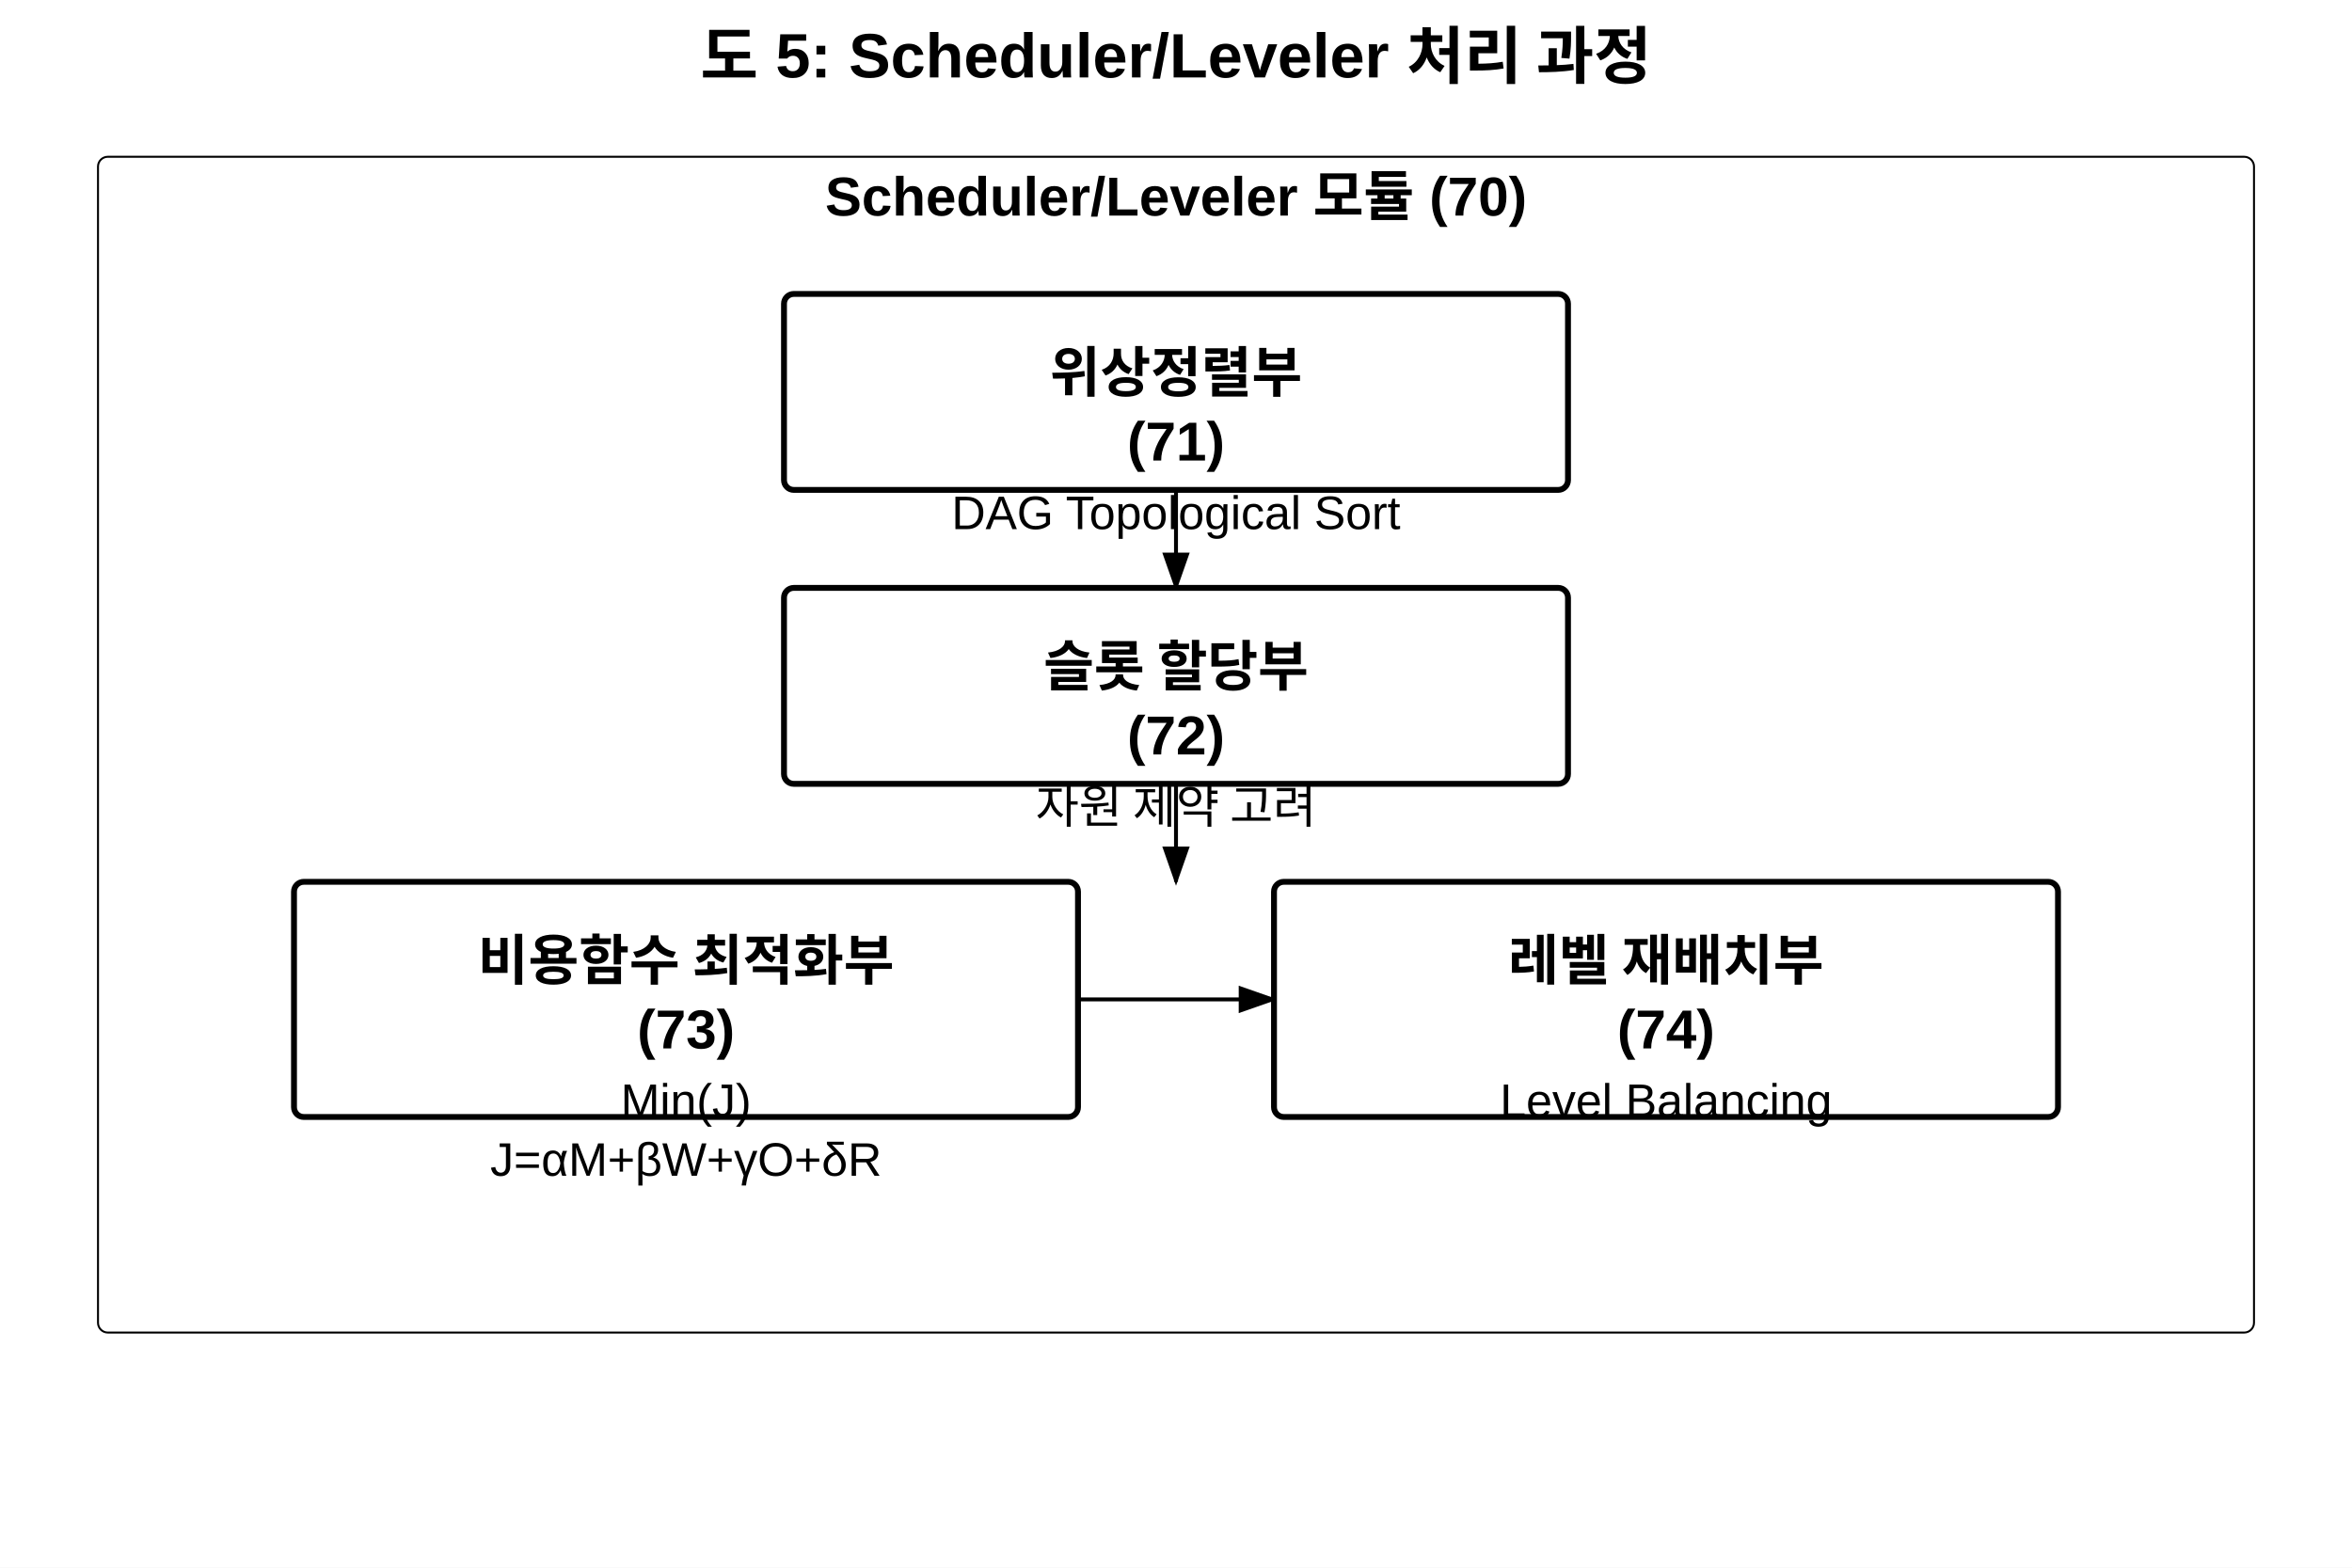
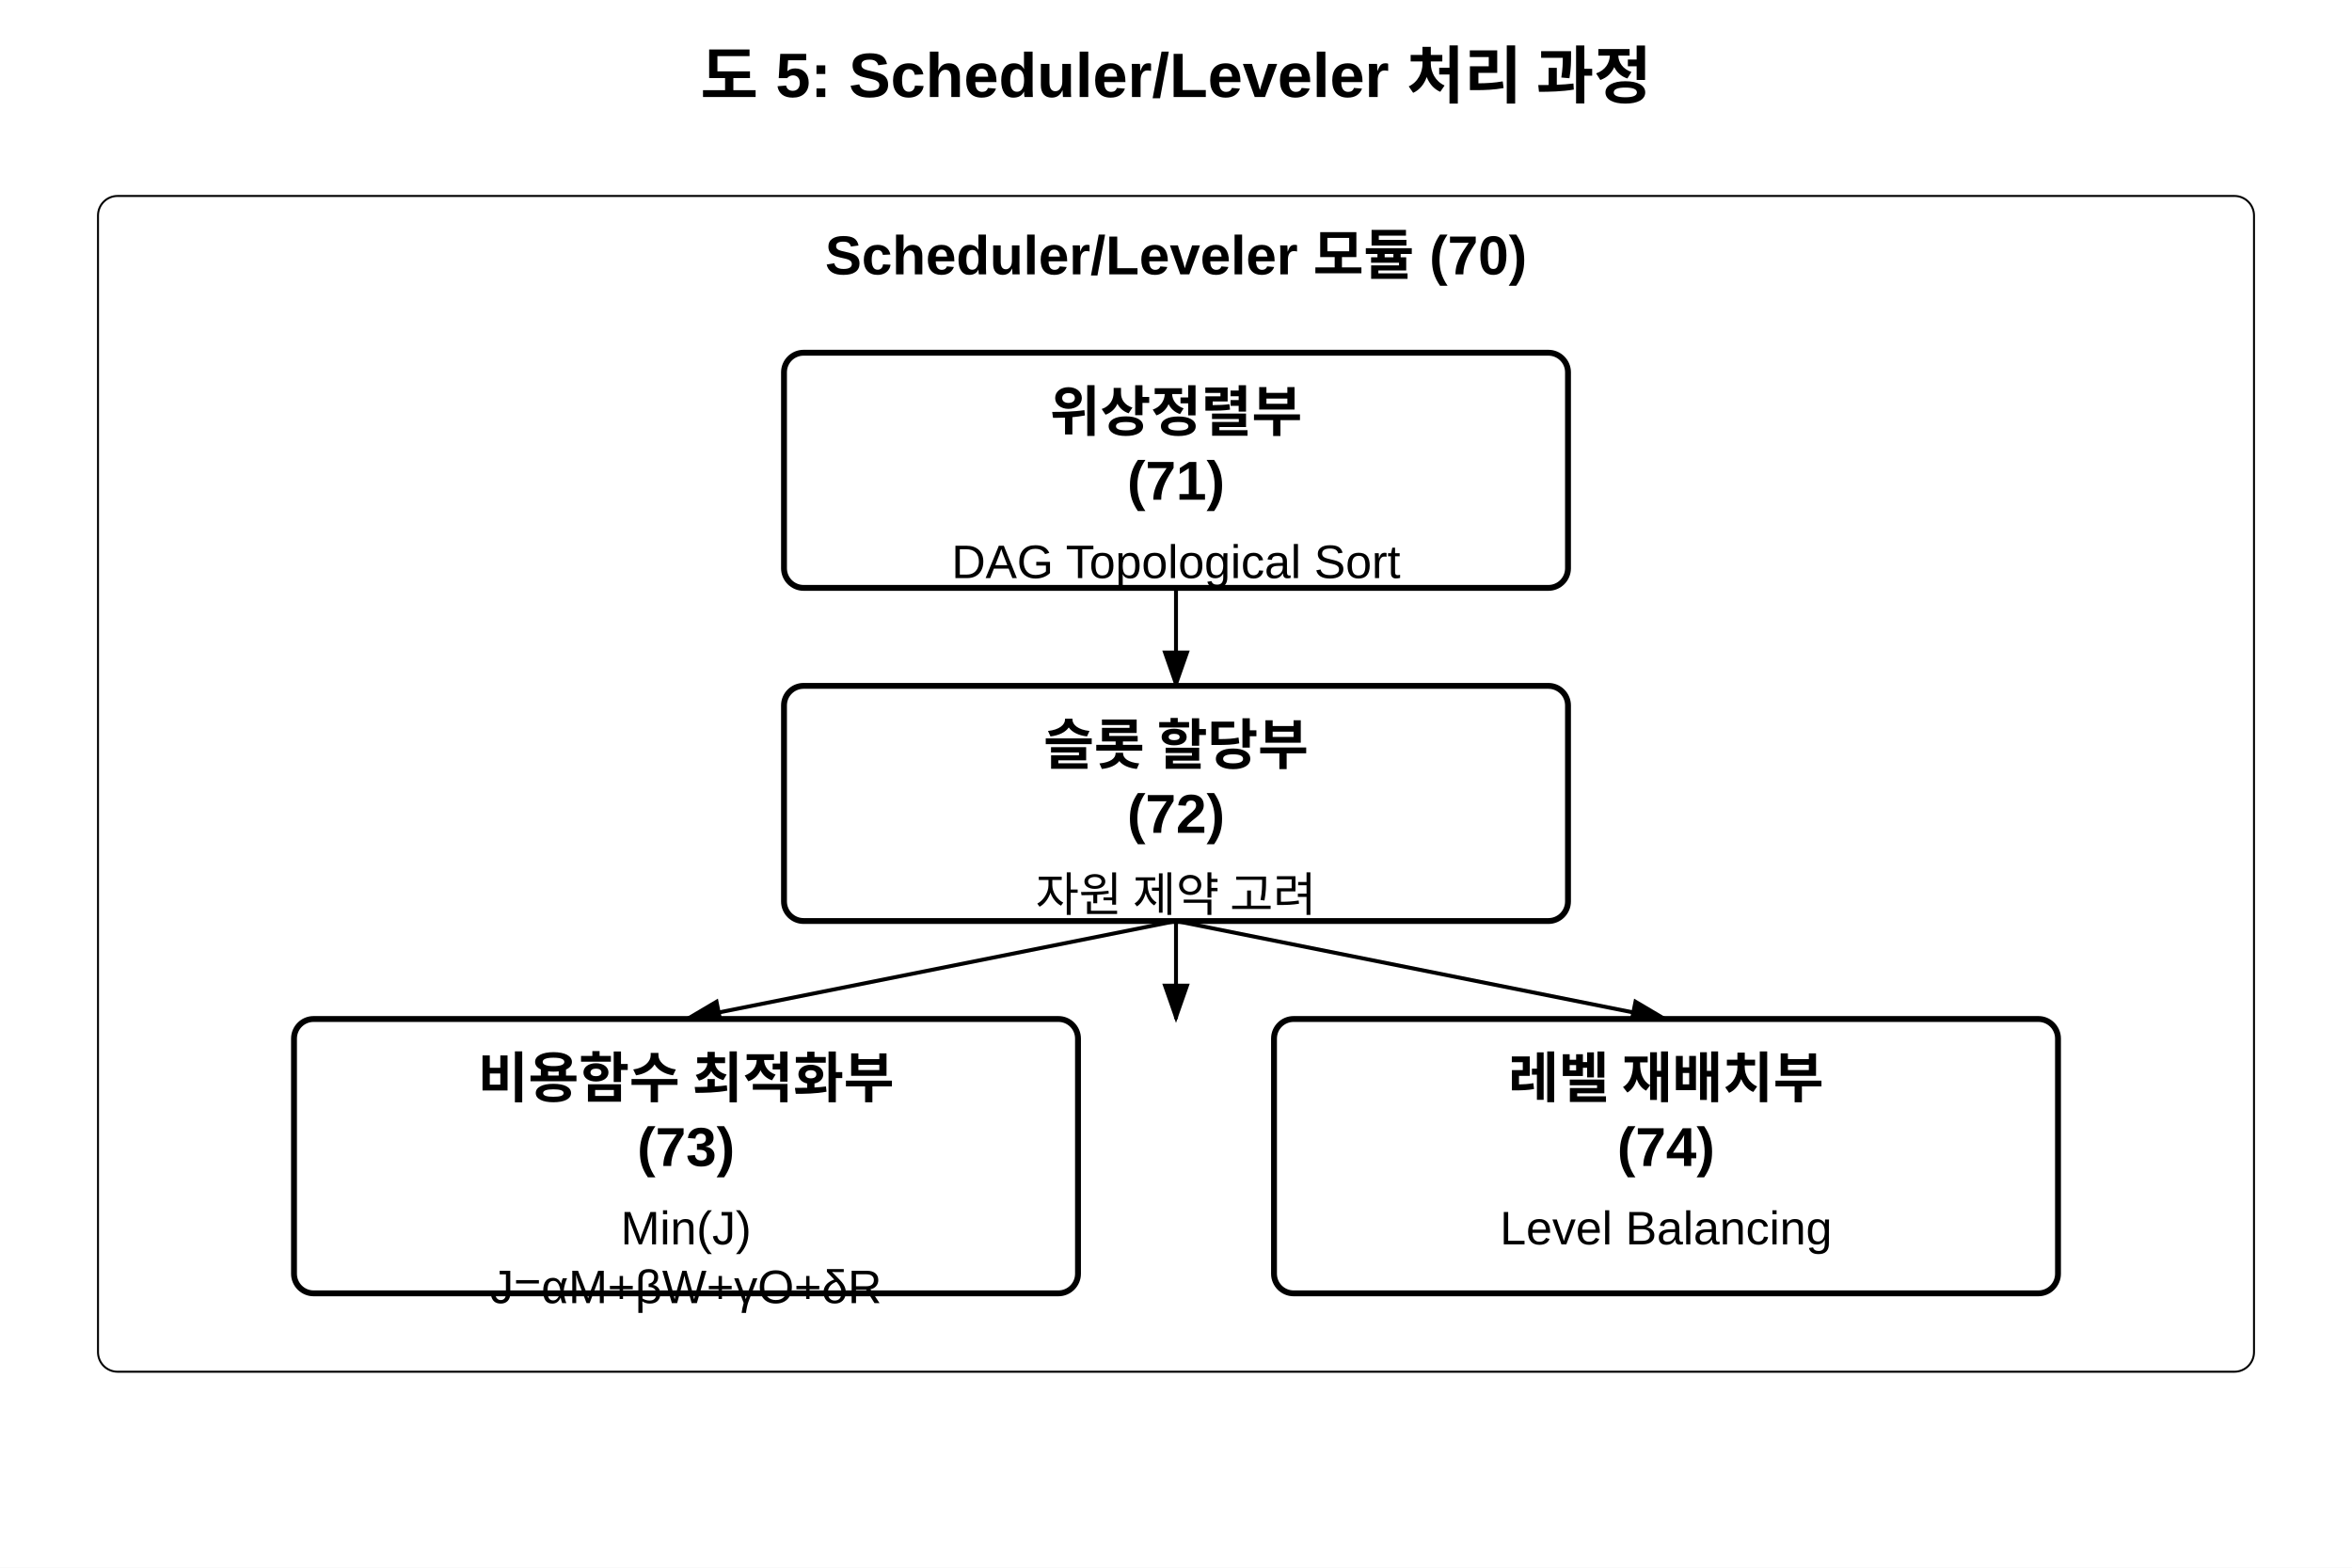
<svg xmlns="http://www.w3.org/2000/svg" width="1200" height="800" viewBox="0 0 1200 800">
  <rect width="100%" height="100%" fill="white" />
  <defs>
    <marker id="arrowhead" markerWidth="10" markerHeight="7" refX="9" refY="3.5" orient="auto">
      <polygon points="0 0, 10 3.5, 0 7" fill="black" />
    </marker>
  </defs>
-   <text x="600" y="40" text-anchor="middle" font-family="Arial, sans-serif" font-size="32" font-weight="bold">도 5: Scheduler/Leveler 처리 과정</text>
-   <rect x="50" y="80" width="1100" height="600" fill="white" stroke="black" stroke-width="1" rx="5" />
-   <text x="600" y="110" text-anchor="middle" font-family="Arial, sans-serif" font-size="28" font-weight="bold">Scheduler/Leveler 모듈 (70)</text>
-   <rect x="400" y="150" width="400" height="100" fill="white" stroke="black" stroke-width="3" rx="5" />
-   <text x="600.0" y="200" text-anchor="middle" font-family="Arial, sans-serif" font-size="28" font-weight="bold">위상정렬부</text>
-   <text x="600.0" y="235" text-anchor="middle" font-family="Arial, sans-serif" font-size="28" font-weight="bold">(71)</text>
-   <text x="600.0" y="270" text-anchor="middle" font-family="Arial, sans-serif" font-size="24" font-weight="normal">DAG Topological Sort</text>
-   <line x1="600" y1="250" x2="600" y2="300" stroke="black" stroke-width="2" marker-end="url(#arrowhead)" />
-   <rect x="400" y="300" width="400" height="100" fill="white" stroke="black" stroke-width="3" rx="5" />
-   <text x="600.0" y="350" text-anchor="middle" font-family="Arial, sans-serif" font-size="28" font-weight="bold">슬롯 할당부</text>
-   <text x="600.0" y="385" text-anchor="middle" font-family="Arial, sans-serif" font-size="28" font-weight="bold">(72)</text>
-   <text x="600.0" y="420" text-anchor="middle" font-family="Arial, sans-serif" font-size="24" font-weight="normal">자원 제약 고려</text>
-   <line x1="600" y1="400" x2="600" y2="450" stroke="black" stroke-width="2" marker-end="url(#arrowhead)" />
-   <rect x="150" y="450" width="400" height="120" fill="white" stroke="black" stroke-width="3" rx="5" />
-   <text x="350.0" y="500" text-anchor="middle" font-family="Arial, sans-serif" font-size="28" font-weight="bold">비용함수 최적화부</text>
-   <text x="350.0" y="535" text-anchor="middle" font-family="Arial, sans-serif" font-size="28" font-weight="bold">(73)</text>
-   <text x="350.0" y="570" text-anchor="middle" font-family="Arial, sans-serif" font-size="24" font-weight="normal">Min(J)</text>
-   <text x="350.0" y="600" text-anchor="middle" font-family="Arial, sans-serif" font-size="24" font-weight="normal">J=αM+βW+γO+δR</text>
-   <line x1="550" y1="510" x2="650" y2="510" stroke="black" stroke-width="2" marker-end="url(#arrowhead)" />
-   <rect x="650" y="450" width="400" height="120" fill="white" stroke="black" stroke-width="3" rx="5" />
-   <text x="850.0" y="500" text-anchor="middle" font-family="Arial, sans-serif" font-size="28" font-weight="bold">레벨 재배치부</text>
-   <text x="850.0" y="535" text-anchor="middle" font-family="Arial, sans-serif" font-size="28" font-weight="bold">(74)</text>
-   <text x="850.0" y="570" text-anchor="middle" font-family="Arial, sans-serif" font-size="24" font-weight="normal">Level Balancing</text>
+   <text x="600" y="50" text-anchor="middle" font-family="Malgun Gothic, AppleGothic, Dotum, Arial, sans-serif" font-size="32" font-weight="bold">도 5: Scheduler/Leveler 처리 과정</text>
+   <rect x="50" y="100" width="1100" height="600" fill="white" stroke="black" stroke-width="1" rx="10" />
+   <text x="600" y="140" text-anchor="middle" font-family="Malgun Gothic, AppleGothic, Dotum, Arial, sans-serif" font-size="28" font-weight="bold">Scheduler/Leveler 모듈 (70)</text>
+   <rect x="400" y="180" width="400" height="120" fill="white" stroke="black" stroke-width="3" rx="10" />
+   <text x="600.0" y="220" text-anchor="middle" font-family="Malgun Gothic, AppleGothic, Dotum, Arial, sans-serif" font-size="28" font-weight="bold">위상정렬부</text>
+   <text x="600.0" y="255" text-anchor="middle" font-family="Malgun Gothic, AppleGothic, Dotum, Arial, sans-serif" font-size="28" font-weight="bold">(71)</text>
+   <text x="600.0" y="295" text-anchor="middle" font-family="Malgun Gothic, AppleGothic, Dotum, Arial, sans-serif" font-size="24" font-weight="normal">DAG Topological Sort</text>
+   <line x1="600" y1="300" x2="600" y2="350" stroke="black" stroke-width="2" marker-end="url(#arrowhead)" />
+   <rect x="400" y="350" width="400" height="120" fill="white" stroke="black" stroke-width="3" rx="10" />
+   <text x="600.0" y="390" text-anchor="middle" font-family="Malgun Gothic, AppleGothic, Dotum, Arial, sans-serif" font-size="28" font-weight="bold">슬롯 할당부</text>
+   <text x="600.0" y="425" text-anchor="middle" font-family="Malgun Gothic, AppleGothic, Dotum, Arial, sans-serif" font-size="28" font-weight="bold">(72)</text>
+   <text x="600.0" y="465" text-anchor="middle" font-family="Malgun Gothic, AppleGothic, Dotum, Arial, sans-serif" font-size="24" font-weight="normal">자원 제약 고려</text>
+   <line x1="600" y1="470" x2="600" y2="520" stroke="black" stroke-width="2" marker-end="url(#arrowhead)" />
+   <line x1="600" y1="470" x2="350" y2="520" stroke="black" stroke-width="2" marker-end="url(#arrowhead)" />
+   <line x1="600" y1="470" x2="850" y2="520" stroke="black" stroke-width="2" marker-end="url(#arrowhead)" />
+   <rect x="150" y="520" width="400" height="140" fill="white" stroke="black" stroke-width="3" rx="10" />
+   <text x="350.0" y="560" text-anchor="middle" font-family="Malgun Gothic, AppleGothic, Dotum, Arial, sans-serif" font-size="28" font-weight="bold">비용함수 최적화부</text>
+   <text x="350.0" y="595" text-anchor="middle" font-family="Malgun Gothic, AppleGothic, Dotum, Arial, sans-serif" font-size="28" font-weight="bold">(73)</text>
+   <text x="350.0" y="635" text-anchor="middle" font-family="Malgun Gothic, AppleGothic, Dotum, Arial, sans-serif" font-size="24" font-weight="normal">Min(J)</text>
+   <text x="350.0" y="665" text-anchor="middle" font-family="Malgun Gothic, AppleGothic, Dotum, Arial, sans-serif" font-size="24" font-weight="normal">J=αM+βW+γO+δR</text>
+   <rect x="650" y="520" width="400" height="140" fill="white" stroke="black" stroke-width="3" rx="10" />
+   <text x="850.0" y="560" text-anchor="middle" font-family="Malgun Gothic, AppleGothic, Dotum, Arial, sans-serif" font-size="28" font-weight="bold">레벨 재배치부</text>
+   <text x="850.0" y="595" text-anchor="middle" font-family="Malgun Gothic, AppleGothic, Dotum, Arial, sans-serif" font-size="28" font-weight="bold">(74)</text>
+   <text x="850.0" y="635" text-anchor="middle" font-family="Malgun Gothic, AppleGothic, Dotum, Arial, sans-serif" font-size="24" font-weight="normal">Level Balancing</text>
</svg>
